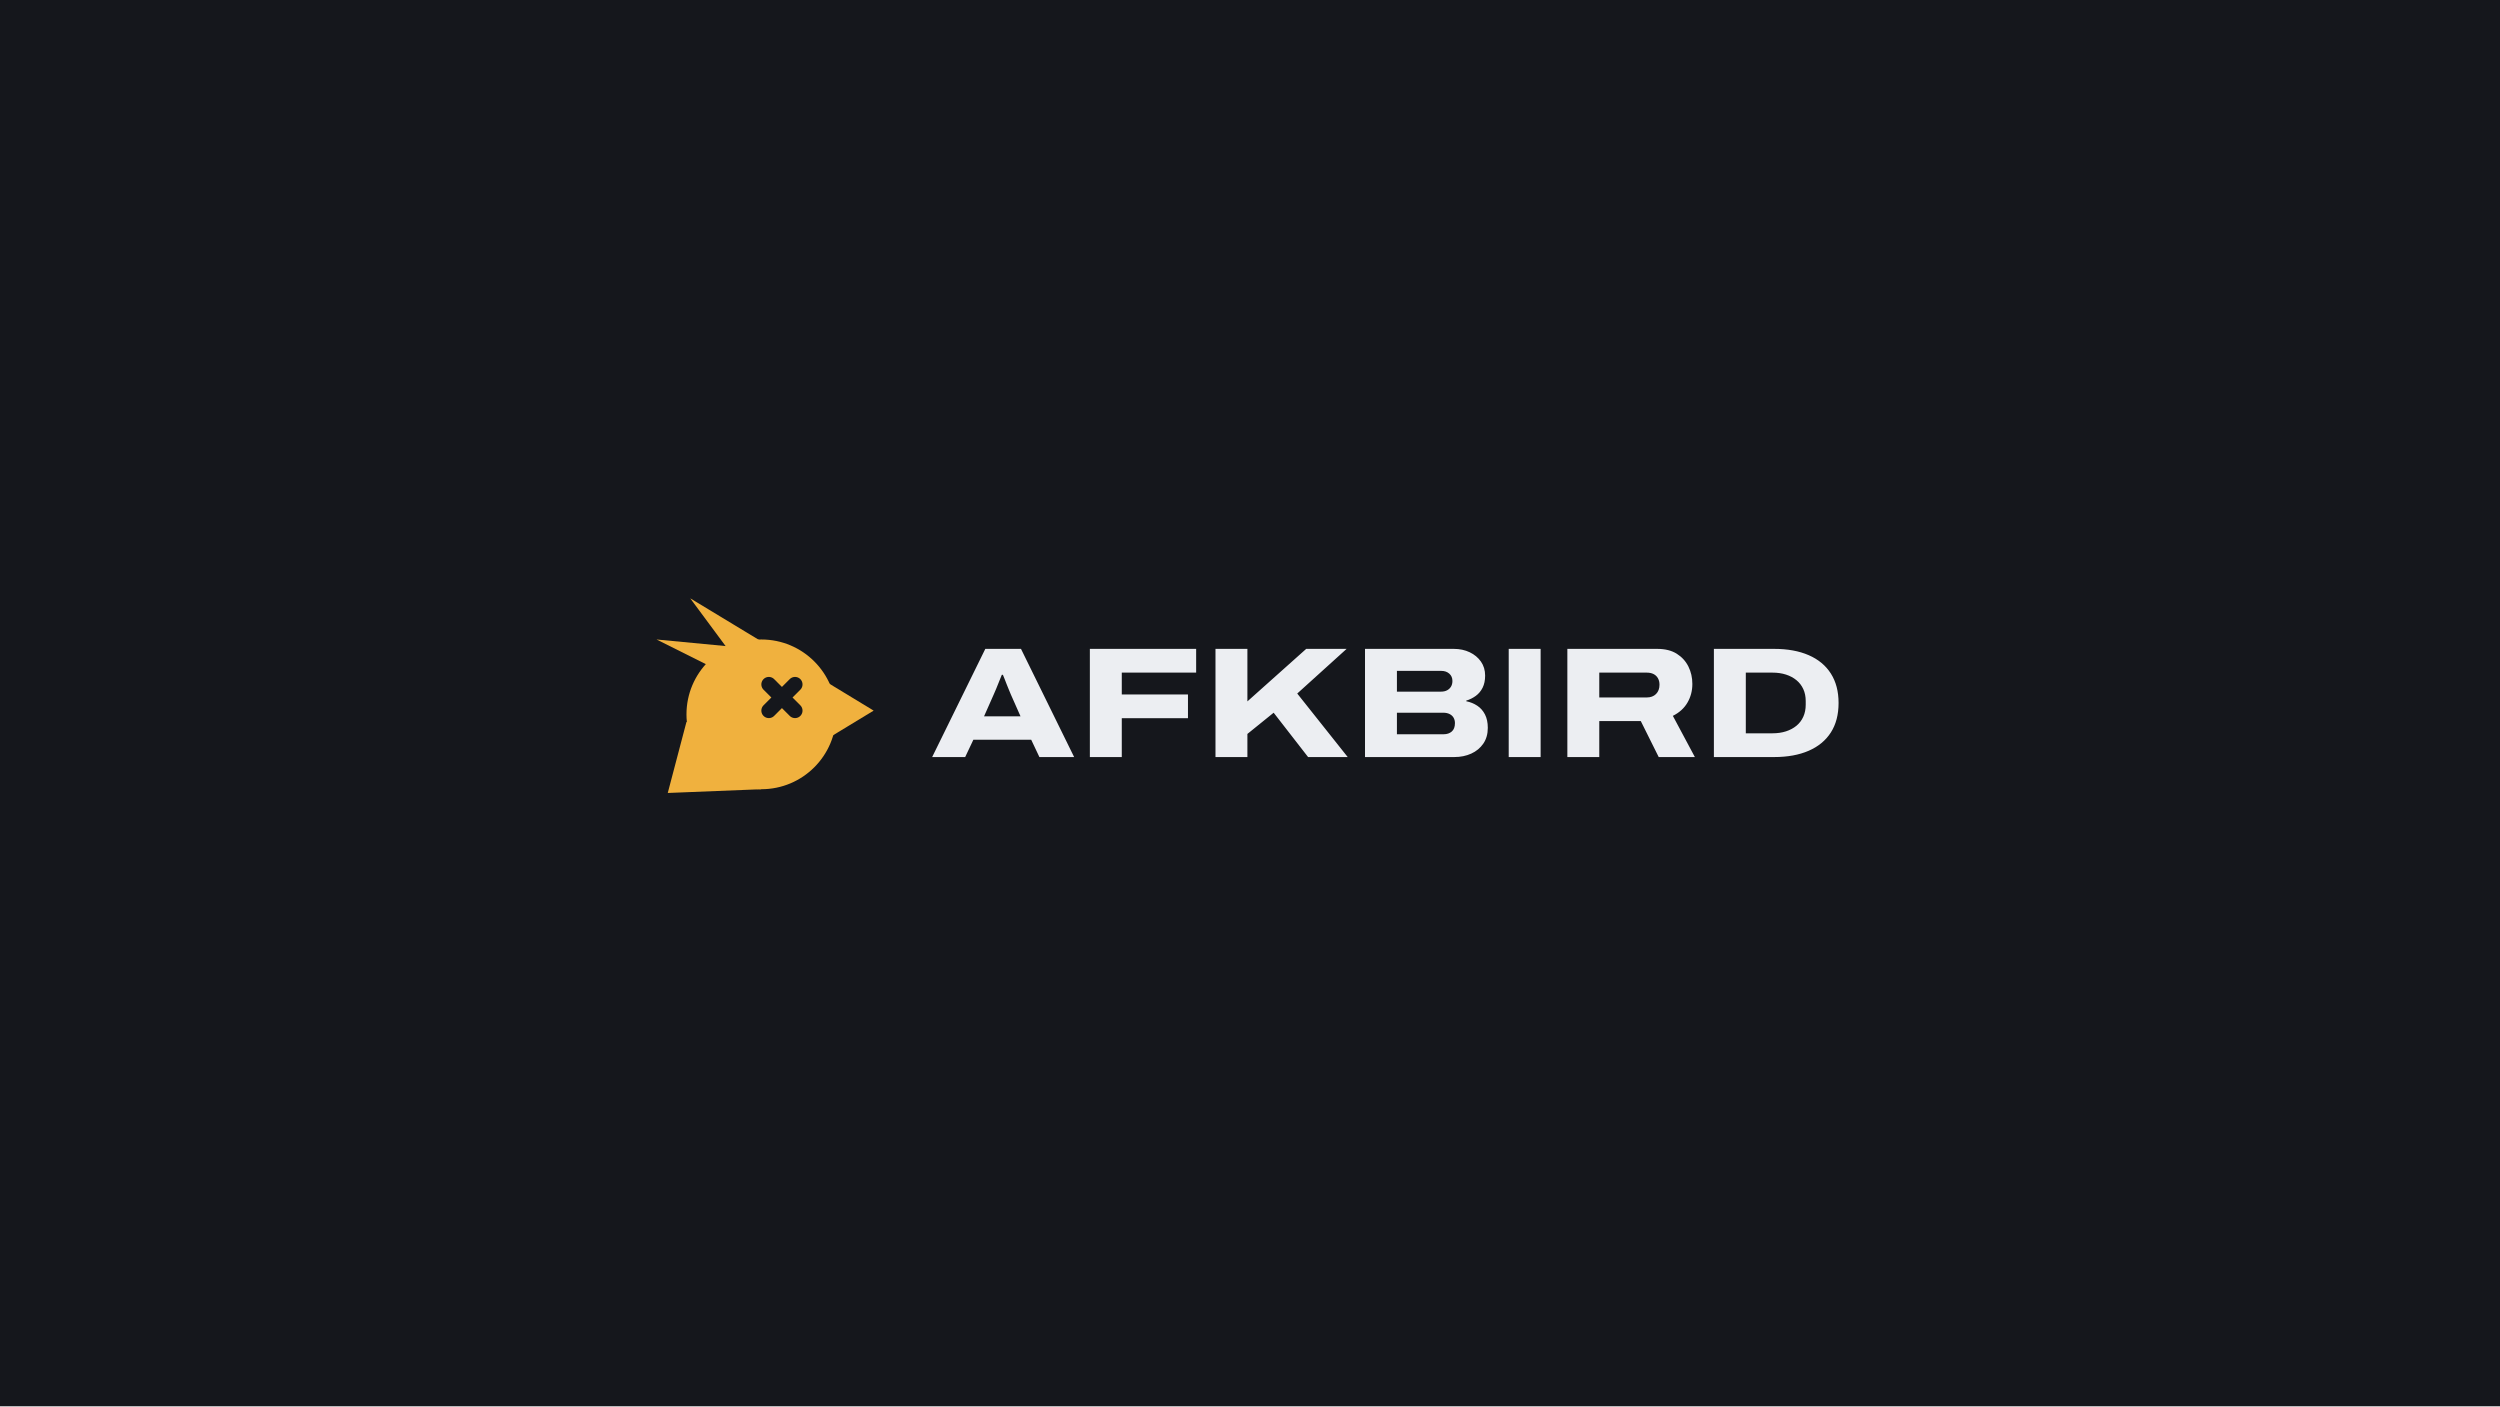
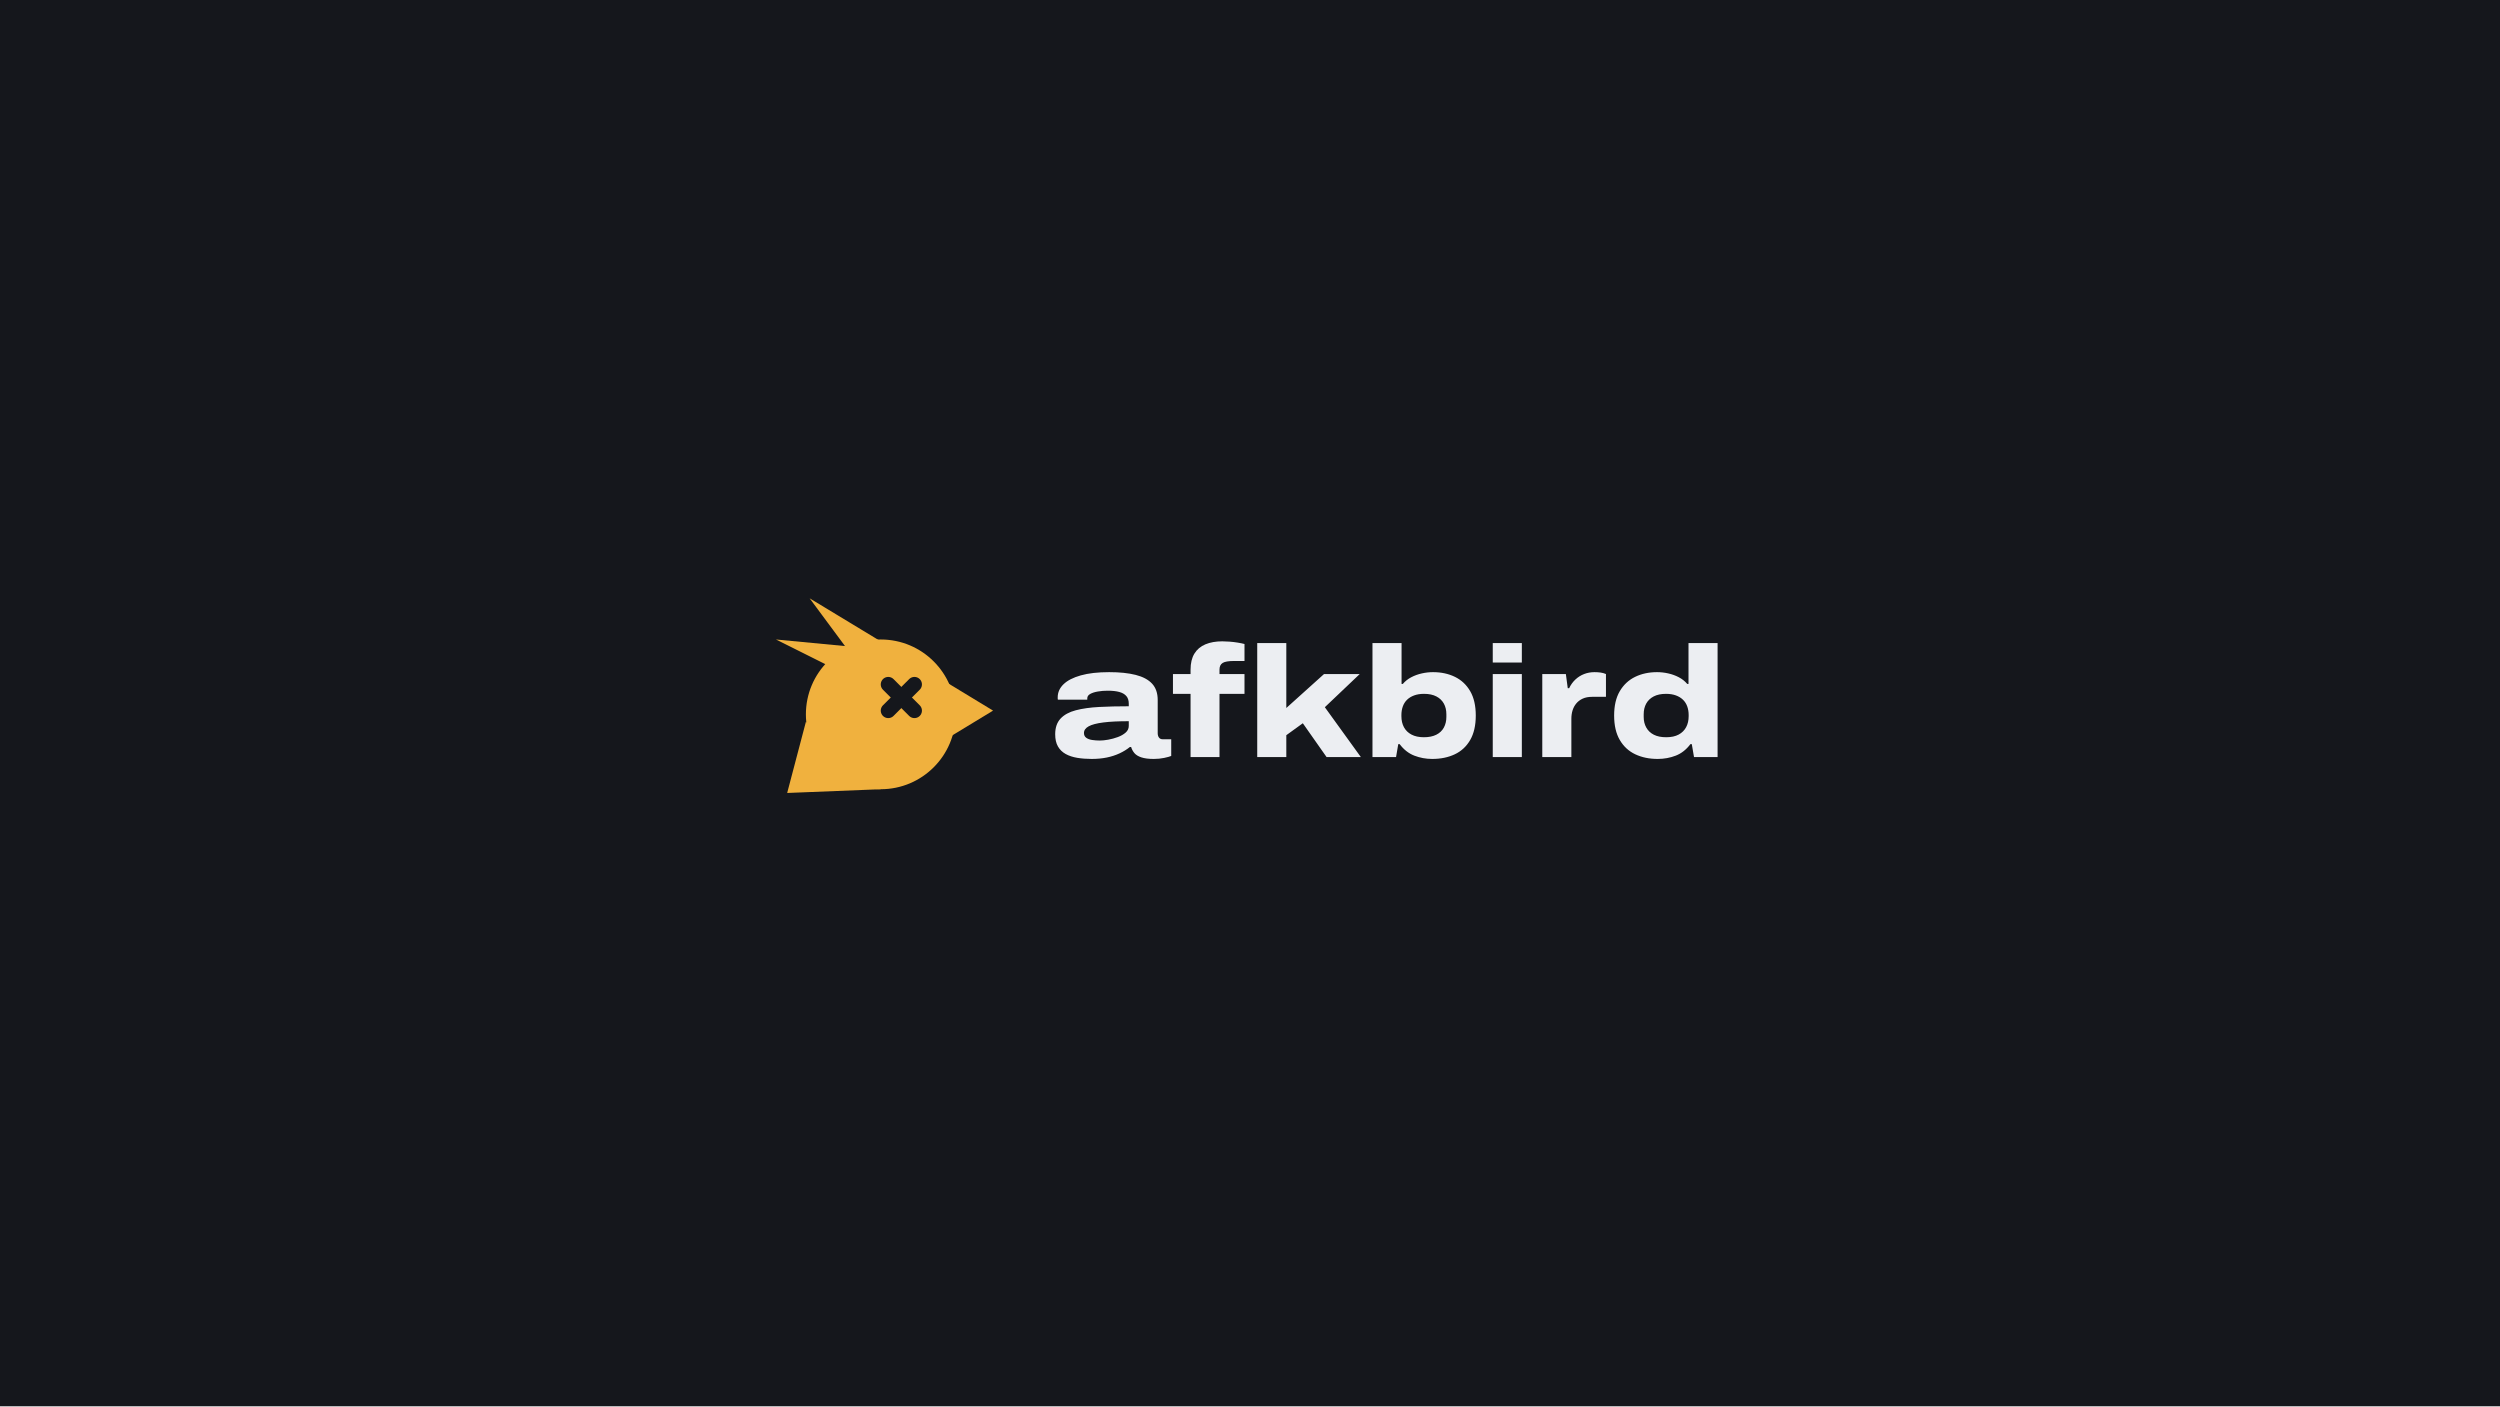
<svg xmlns="http://www.w3.org/2000/svg" viewBox="0 0 2560 1440" width="2560" height="1440">
  <rect width="2560" height="1440" fill="#15171C" />
-   <g transform="translate(668.45 605.00) scale(1.91667)">
+   <g transform="translate(790.73 605.00) scale(1.91667)">
    <g transform="translate(0.00 0.00) scale(1)">
      <defs>
        <mask id="eye-yt" maskUnits="userSpaceOnUse" x="0" y="0" width="120" height="120">
          <rect width="120" height="120" fill="#fff" />
          <g stroke="#000" stroke-width="8" stroke-linecap="round">
            <path d="M62 50 L76 64" />
            <path d="M76 50 L62 64" />
          </g>
        </mask>
      </defs>
      <g mask="url(#eye-yt)" fill="#F0B13E">
        <circle cx="58" cy="66" r="40" />
        <path d="M90 47 L118 64 L90 81 Z" />
        <path d="M30 40 L2 26 L44 30 Z" />
        <path d="M40 31 L20 4 L58 27 Z" />
        <path d="M18 70 L8 108 L58 106 Z" />
      </g>
    </g>
-     <path fill="#ECEEF2" transform="translate(148 88.81)" d="M1.26 0.0 29.652 -57.792H48.72L77.112 0.0H58.548L54.18 -9.24H23.268L18.9 0.0ZM28.98 -21.756H48.468L43.26 -33.516Q42.924 -34.272 42.336 -35.742Q41.748 -37.212 41.076 -38.85Q40.404 -40.488 39.9 -41.874Q39.396 -43.26 39.06 -43.932H38.472Q37.884 -42.42 37.044 -40.404Q36.204 -38.388 35.49 -36.54Q34.776 -34.692 34.188 -33.516ZM85.512 0.0V-57.792H142.296V-45.108H102.564V-33.432H137.928V-20.748H102.564V0.0ZM152.628 0.0V-57.792H169.68V-29.736L201.096 -57.792H222.684L196.308 -33.936L223.272 0.0H202.104L183.708 -23.688L169.68 -12.348V0.0ZM232.512 0.0V-57.792H279.972Q284.676 -57.792 288.456 -55.986Q292.236 -54.18 294.462 -50.988Q296.688 -47.796 296.688 -43.512Q296.688 -39.732 295.344 -37.044Q294.0 -34.356 291.69 -32.676Q289.38 -30.996 286.608 -30.156V-29.82Q289.884 -29.148 292.488 -27.426Q295.092 -25.704 296.604 -22.764Q298.116 -19.824 298.116 -15.624Q298.116 -10.668 295.722 -7.182Q293.328 -3.696 289.296 -1.848Q285.264 0.0 280.224 0.0ZM249.564 -12.18H274.512Q277.2 -12.18 278.88 -13.65Q280.56 -15.12 280.56 -18.144Q280.56 -19.74 279.846 -21.0Q279.132 -22.26 277.704 -22.974Q276.276 -23.688 274.26 -23.688H249.564ZM249.564 -34.944H273.084Q275.016 -34.944 276.36 -35.658Q277.704 -36.372 278.46 -37.632Q279.216 -38.892 279.216 -40.656Q279.216 -43.092 277.536 -44.562Q275.856 -46.032 273.336 -46.032H249.564ZM309.288 0.0V-57.792H326.34V0.0ZM340.62 0.0V-57.792H388.668Q394.968 -57.792 399.084 -55.188Q403.2 -52.584 405.3 -48.342Q407.4 -44.1 407.4 -39.06Q407.4 -33.6 404.796 -29.106Q402.192 -24.612 396.984 -22.008L408.744 0.0H389.424L379.848 -19.236H357.672V0.0ZM357.672 -31.836H383.04Q386.148 -31.836 387.996 -33.684Q389.844 -35.532 389.844 -38.64Q389.844 -40.656 389.004 -42.126Q388.164 -43.596 386.652 -44.352Q385.14 -45.108 383.04 -45.108H357.672ZM418.908 0.0V-57.792H451.164Q461.832 -57.792 469.56 -54.432Q477.288 -51.072 481.404 -44.604Q485.52 -38.136 485.52 -28.896Q485.52 -19.572 481.404 -13.146Q477.288 -6.72 469.56 -3.36Q461.832 0.0 451.164 0.0ZM435.96 -12.684H450.156Q454.188 -12.684 457.422 -13.734Q460.656 -14.784 463.008 -16.716Q465.36 -18.648 466.662 -21.504Q467.964 -24.36 467.964 -27.972V-29.904Q467.964 -33.516 466.662 -36.33Q465.36 -39.144 463.008 -41.076Q460.656 -43.008 457.422 -44.058Q454.188 -45.108 450.156 -45.108H435.96Z" />
+     <path fill="#ECEEF2" transform="translate(148 88.81)" d="M22.68 1.008Q18.564 1.008 14.994 0.42Q11.424 -0.168 8.778 -1.638Q6.132 -3.108 4.662 -5.67Q3.192 -8.232 3.192 -12.18Q3.192 -17.472 6.048 -20.538Q8.904 -23.604 14.196 -24.99Q19.488 -26.376 26.67 -26.754Q33.852 -27.132 42.504 -27.132V-28.476Q42.504 -31.08 41.202 -32.592Q39.9 -34.104 37.422 -34.776Q34.944 -35.448 31.248 -35.448Q28.56 -35.448 26.04 -35.028Q23.52 -34.608 21.924 -33.726Q20.328 -32.844 20.328 -31.332V-30.66H4.62Q4.536 -30.996 4.536 -31.248Q4.536 -31.5 4.536 -31.92Q4.536 -35.868 7.644 -38.892Q10.752 -41.916 16.884 -43.638Q23.016 -45.36 32.004 -45.36Q40.404 -45.36 46.2 -43.89Q51.996 -42.42 54.978 -39.186Q57.96 -35.952 57.96 -30.492V-12.768Q57.96 -11.34 58.632 -10.416Q59.304 -9.492 60.732 -9.492H65.184V-0.588Q64.008 -0.084 61.404 0.462Q58.8 1.008 55.86 1.008Q51.744 1.008 49.224 0.168Q46.704 -0.672 45.486 -2.142Q44.268 -3.612 43.764 -5.376H43.092Q40.74 -3.444 37.59 -1.974Q34.44 -0.504 30.744 0.252Q27.048 1.008 22.68 1.008ZM27.048 -8.82Q28.98 -8.82 31.542 -9.282Q34.104 -9.744 36.624 -10.668Q39.144 -11.592 40.824 -13.062Q42.504 -14.532 42.504 -16.632V-19.152Q34.188 -19.152 28.896 -18.48Q23.604 -17.808 21.084 -16.422Q18.564 -15.036 18.564 -12.852Q18.564 -11.172 19.782 -10.29Q21.0 -9.408 22.974 -9.114Q24.948 -8.82 27.048 -8.82ZM75.516 0.0V-33.768H66.108V-44.352H75.516V-46.704Q75.516 -51.912 77.574 -55.272Q79.632 -58.632 83.454 -60.228Q87.276 -61.824 92.484 -61.824Q94.248 -61.824 96.39 -61.656Q98.532 -61.488 100.632 -61.152Q102.732 -60.816 104.328 -60.396V-51.324H98.784Q94.332 -51.324 92.652 -50.274Q90.972 -49.224 90.972 -46.704V-44.352H104.328V-33.768H90.972V0.0ZM111.132 0.0V-60.9H126.672V-26.208L146.832 -44.352H165.9L147.252 -26.628L166.488 0.0H148.176L135.492 -18.06L126.672 -11.676V0.0ZM204.624 1.008Q199.584 1.008 195.048 -0.756Q190.512 -2.52 187.236 -6.888H186.48L185.304 0.0H172.704V-60.9H188.244V-39.06H188.916Q190.764 -41.244 193.41 -42.63Q196.056 -44.016 199.08 -44.688Q202.104 -45.36 205.044 -45.36Q211.596 -45.36 216.762 -42.84Q221.928 -40.32 224.91 -35.196Q227.892 -30.072 227.892 -22.176Q227.892 -14.28 224.91 -9.114Q221.928 -3.948 216.678 -1.47Q211.428 1.008 204.624 1.008ZM200.172 -10.584Q204.12 -10.584 206.808 -11.928Q209.496 -13.272 210.84 -15.75Q212.184 -18.228 212.184 -21.42V-22.848Q212.184 -26.124 210.84 -28.56Q209.496 -30.996 206.85 -32.382Q204.204 -33.768 200.256 -33.768Q197.232 -33.768 194.964 -32.928Q192.696 -32.088 191.184 -30.618Q189.672 -29.148 188.916 -27.048Q188.16 -24.948 188.16 -22.428V-21.84Q188.16 -18.48 189.504 -15.96Q190.848 -13.44 193.536 -12.012Q196.224 -10.584 200.172 -10.584ZM236.964 -50.484V-60.9H252.504V-50.484ZM236.964 0.0V-44.352H252.504V0.0ZM263.424 0.0V-44.352H276.024L277.032 -36.792H277.788Q279.048 -39.48 281.106 -41.412Q283.164 -43.344 285.768 -44.352Q288.372 -45.36 291.312 -45.36Q292.992 -45.36 294.546 -45.15Q296.1 -44.94 297.444 -44.352V-32.172H290.052Q287.112 -32.172 285.012 -31.206Q282.912 -30.24 281.568 -28.602Q280.224 -26.964 279.594 -24.906Q278.964 -22.848 278.964 -20.496V0.0ZM325.08 1.008Q318.36 1.008 313.11 -1.47Q307.86 -3.948 304.836 -9.114Q301.812 -14.28 301.812 -22.176Q301.812 -30.072 304.836 -35.196Q307.86 -40.32 313.026 -42.84Q318.192 -45.36 324.744 -45.36Q327.684 -45.36 330.708 -44.688Q333.732 -44.016 336.378 -42.63Q339.024 -41.244 340.872 -39.06H341.544V-60.9H357.084V0.0H344.484L343.308 -6.888H342.552Q339.276 -2.52 334.74 -0.756Q330.204 1.008 325.08 1.008ZM329.616 -10.584Q333.648 -10.584 336.294 -12.012Q338.94 -13.44 340.284 -15.96Q341.628 -18.48 341.628 -21.84V-22.428Q341.628 -24.948 340.872 -27.048Q340.116 -29.148 338.604 -30.618Q337.092 -32.088 334.824 -32.928Q332.556 -33.768 329.532 -33.768Q325.584 -33.768 322.938 -32.382Q320.292 -30.996 318.948 -28.56Q317.604 -26.124 317.604 -22.848V-21.42Q317.604 -18.228 318.99 -15.75Q320.376 -13.272 323.022 -11.928Q325.668 -10.584 329.616 -10.584Z" />
  </g>
</svg>
